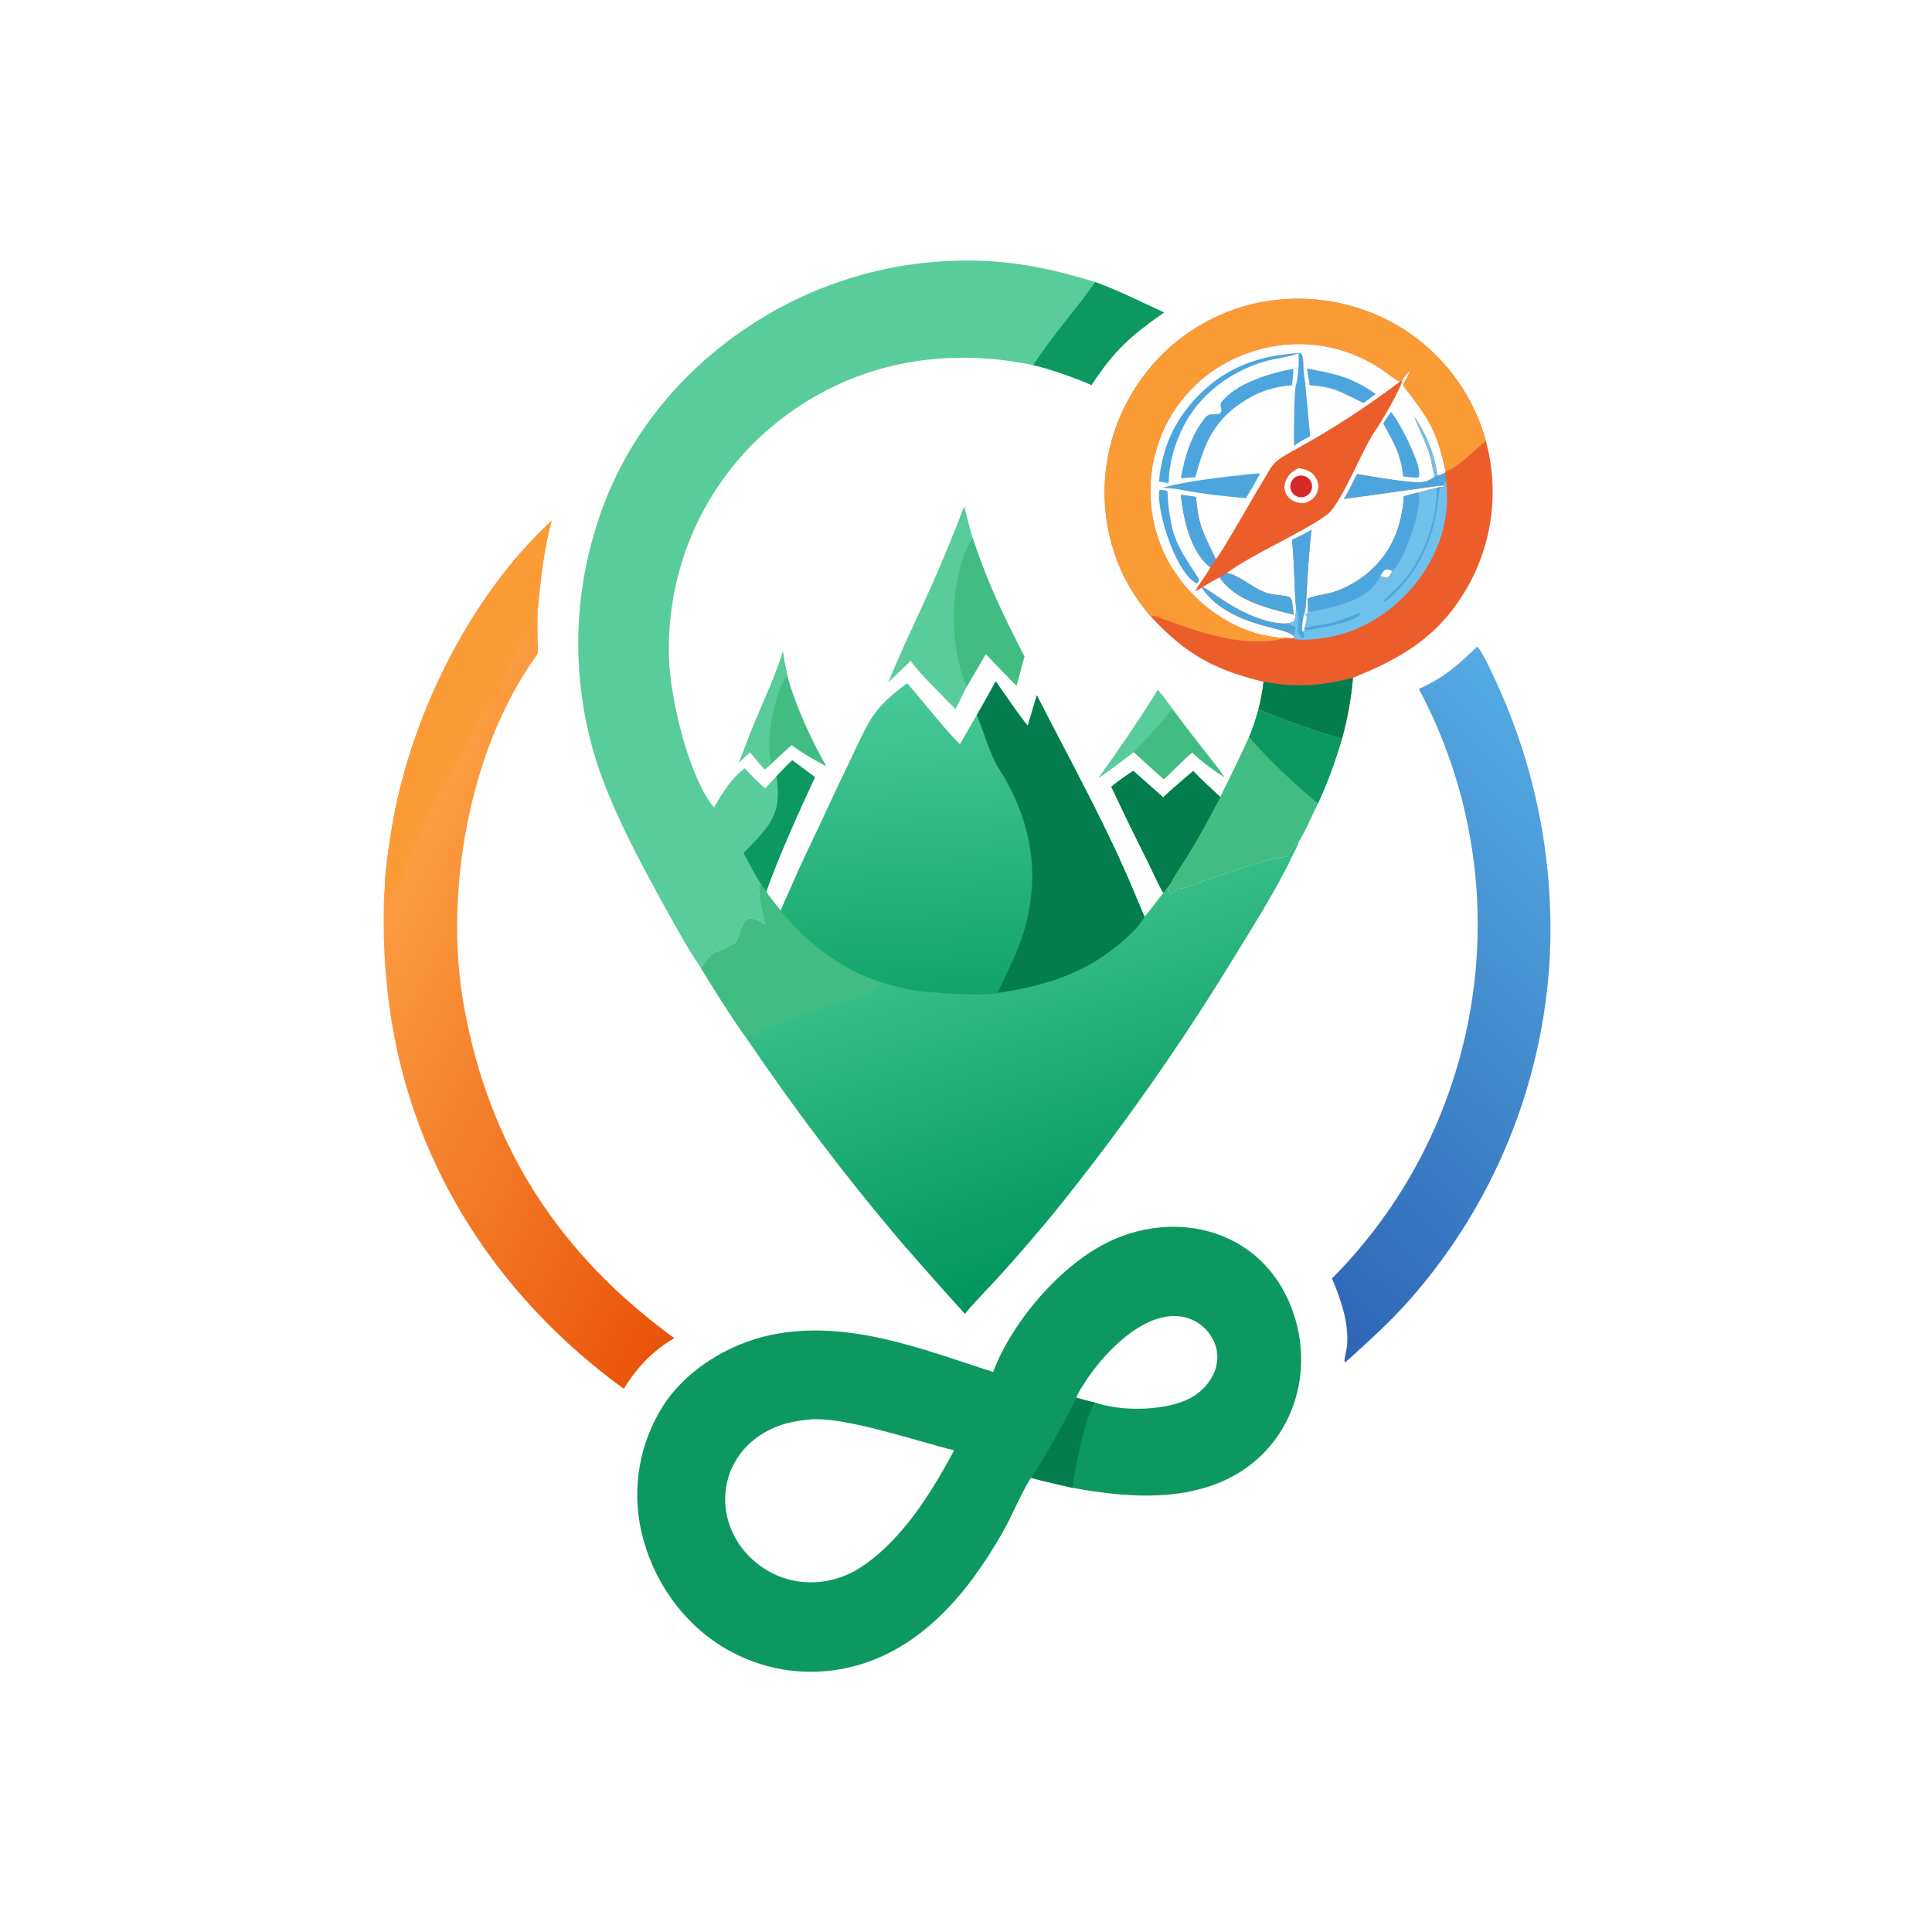
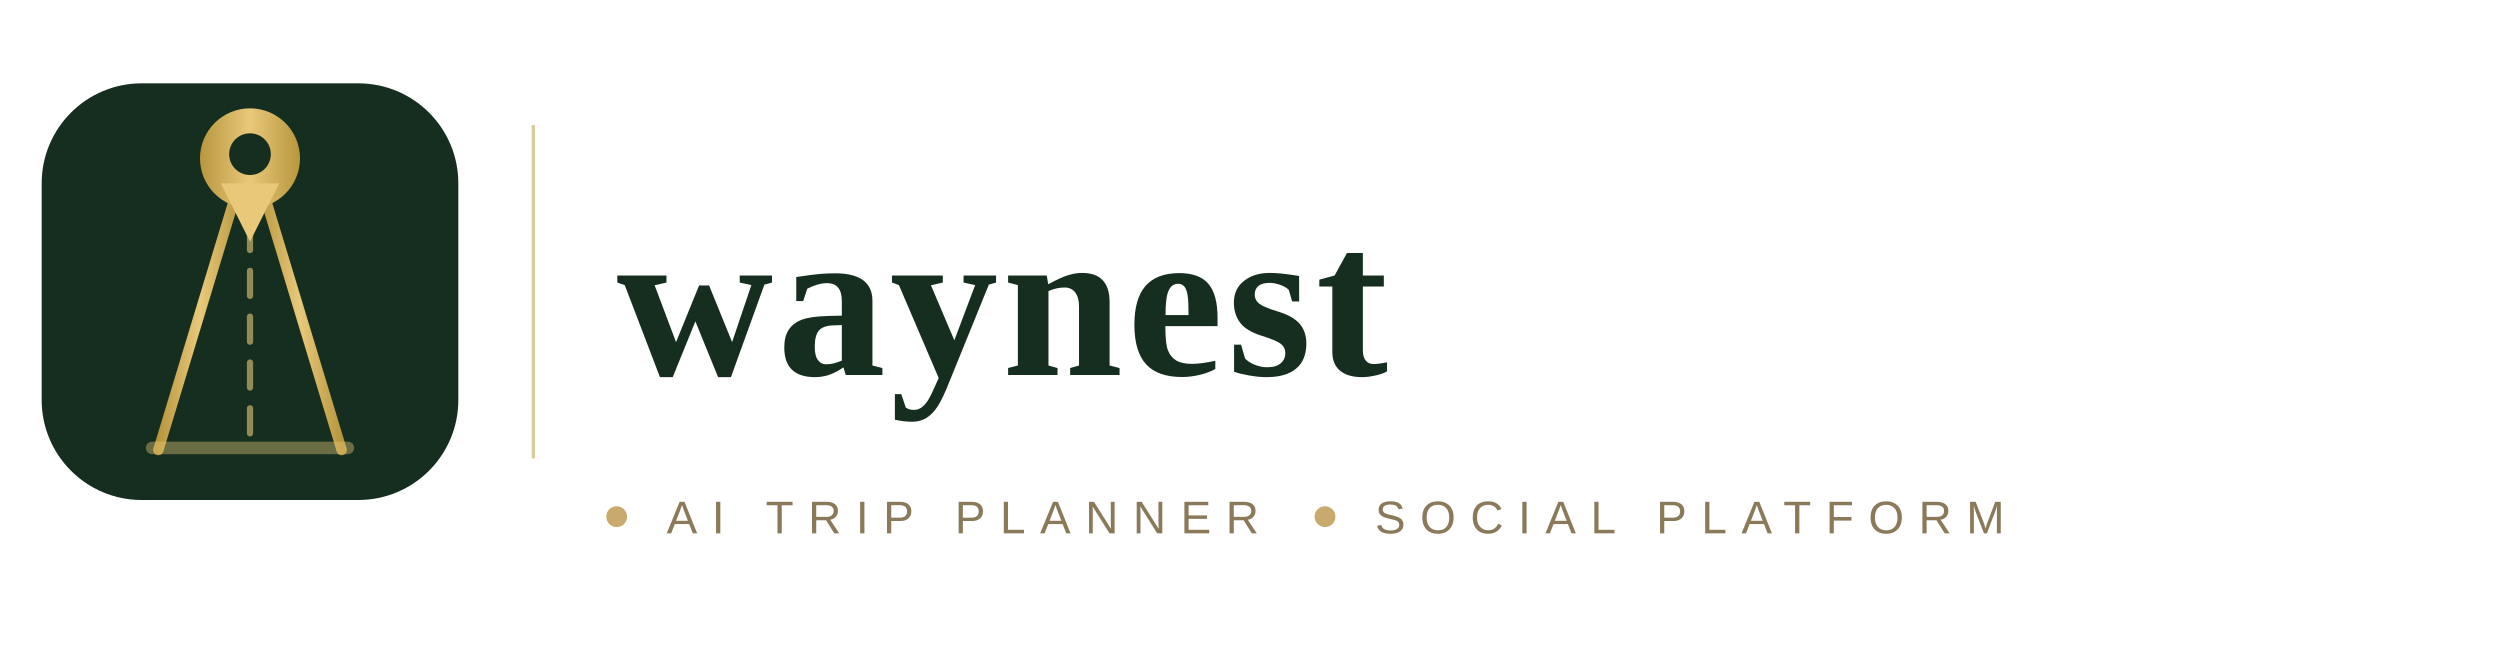
- <svg xmlns="http://www.w3.org/2000/svg" width="1024" height="1024" viewBox="0 0 1024 1024">
+ <svg xmlns="http://www.w3.org/2000/svg" width="600" height="160" viewBox="0 0 600 160">
  <defs>
-     <linearGradient id="gradient_0" gradientUnits="userSpaceOnUse" x1="597.051" y1="665.345" x2="540.36" y2="496.093">
-       <stop offset="0" stop-color="#00955C" />
-       <stop offset="1" stop-color="#36BD88" />
+     <linearGradient id="goldGrad" x1="0%" y1="0%" x2="100%" y2="0%">
+       <stop offset="0%" style="stop-color:#B8963E" />
+       <stop offset="50%" style="stop-color:#E8C97A" />
+       <stop offset="100%" style="stop-color:#B8963E" />
    </linearGradient>
  </defs>
-   <path fill="url(#gradient_0)" d="M527.714 361.139C532.179 367.26 540.293 379.559 544.747 384.708C546.287 379.295 548.012 373.897 549.518 368.51C567.311 403.455 586.471 437.632 601.52 473.865C603.194 477.896 604.921 481.907 606.596 485.938C609.835 482.128 613.497 477.247 616.559 473.24C617.553 472.166 619.308 469.788 620.284 468.551C619.555 470.479 618.996 471.812 620.179 473.686C621.581 473.551 623.002 472.042 624.169 471.049C627.887 471.344 635.91 467.419 640.209 466.081C654.079 461.766 667.074 456.286 681.537 454.076C682.686 453.9 685.903 446.702 688.721 445.522C687.905 447.759 686.884 449.72 685.872 451.853C677.235 470.052 666.647 487.003 656.063 504.118C626.794 552.409 594.309 598.675 558.829 642.605C549.284 654.186 539.476 665.549 529.414 676.685C524.292 682.306 515.94 690.699 511.441 696.38C499.749 683.503 488.206 670.491 476.813 657.347C447.644 622.903 420.369 586.897 395.11 549.491C387.089 538.238 378.951 525.165 371.711 513.394C379.405 501.084 377.63 507.526 390.081 499.439C393.916 492.27 392.991 481.458 405.549 490.129C404.531 485.73 401.618 472.941 402.496 468.934L403.733 469.28L406.168 472.596C407.251 475.055 411.814 479.877 413.841 482.875C415.045 479.237 417.865 473.648 419.468 469.841C424.119 458.791 429.48 448.051 434.552 437.203C440.16 424.978 445.902 412.814 451.778 400.715C461.264 380.891 462.824 375.611 480.792 362.21C490.083 372.796 498.954 384.623 508.743 394.607L517.762 379.014C520.992 373.251 524.693 366.953 527.714 361.139Z" />
-   <defs>
-     <linearGradient id="gradient_1" gradientUnits="userSpaceOnUse" x1="484.477" y1="528.404" x2="473.374" y2="363.947">
-       <stop offset="0" stop-color="#12A46B" />
-       <stop offset="1" stop-color="#49C998" />
-     </linearGradient>
-   </defs>
-   <path fill="url(#gradient_1)" d="M527.714 361.139C532.179 367.26 540.293 379.559 544.747 384.708C546.287 379.295 548.012 373.897 549.518 368.51C567.311 403.455 586.471 437.632 601.52 473.865C603.194 477.896 604.921 481.907 606.596 485.938C602.071 494.122 589.378 503.896 581.541 508.836C565.653 518.852 547.346 523.54 528.955 526.248C522.736 528.282 490.439 526.165 482.165 524.518C476.986 523.487 470.236 521.675 465.066 519.959C445.077 513.495 427.005 498.988 413.841 482.875C415.045 479.237 417.865 473.648 419.468 469.841C424.119 458.791 429.48 448.051 434.552 437.203C440.16 424.978 445.902 412.814 451.778 400.715C461.264 380.891 462.824 375.611 480.792 362.21C490.083 372.796 498.954 384.623 508.743 394.607L517.762 379.014C520.992 373.251 524.693 366.953 527.714 361.139Z" />
-   <path fill="#047D4E" d="M527.714 361.139C532.179 367.26 540.293 379.559 544.747 384.708C546.287 379.295 548.012 373.897 549.518 368.51C567.311 403.455 586.471 437.632 601.52 473.865C603.194 477.896 604.921 481.907 606.596 485.938C602.071 494.122 589.378 503.896 581.541 508.836C565.653 518.852 547.346 523.54 528.955 526.248C529.203 524.627 535.974 511.008 537.132 508.423C552.724 473.627 549.928 439.688 529.53 407.515C524.426 399.465 521.551 388.027 517.762 379.014C520.992 373.251 524.693 366.953 527.714 361.139Z" />
-   <path fill="#41BC83" d="M405.549 490.129C404.531 485.73 401.618 472.941 402.496 468.934L403.733 469.28L406.168 472.596C407.251 475.055 411.814 479.877 413.841 482.875C427.005 498.988 445.077 513.495 465.066 519.959C465.907 522.148 465.897 521.118 465.515 523.13C464.178 524.651 462.574 525.83 460.687 526.591C456.36 528.336 451.554 529.209 447.092 530.689C436.077 534.34 424.931 537.846 414.029 541.818C410.518 543.097 406.925 544.842 403.859 546.974C402.687 547.788 401.308 549.525 399.97 549.339C397.429 548.985 397.61 548.84 395.11 549.491C387.089 538.238 378.951 525.165 371.711 513.394C379.405 501.084 377.63 507.526 390.081 499.439C393.916 492.27 392.991 481.458 405.549 490.129Z" />
-   <path fill="#0D9862" d="M526.356 727.162C536.647 700.119 562.819 669.466 589.255 657.41C624.849 641.295 666.48 652.353 682.967 689.408C699.31 726.14 684.986 769.237 647.428 785.361C622.903 795.89 594.117 793.272 568.509 788.601C561.326 786.9 553.501 785.197 546.424 783.269L546.142 783.708C541.113 791.716 536.372 803.448 531.508 812.003C513.302 844.03 488.122 874.678 450.7 883.616C427.363 889.228 402.749 885.221 382.396 872.498C360.681 858.922 345.542 836.462 339.891 811.598C334.796 788.924 338.872 765.156 351.229 745.475C363.561 725.966 386.289 712.249 408.52 707.565C448.966 699.044 488.911 715.131 526.356 727.162ZM580.295 743.326C593.786 748.088 615.489 747.868 628.811 742.038C640.844 736.772 649.537 723.007 642.946 710.053C640.156 704.511 635.227 700.346 629.296 698.521C608.085 692.212 584.722 717.324 574.841 732.942C573.312 735.358 571.35 738.079 570.551 740.827C573.817 741.755 576.952 742.707 580.295 743.326ZM453.679 832.318C476.823 818.361 493.212 792.059 505.71 768.682C485.289 763.737 449.81 751.36 430.293 752.23C421.125 753.038 413.126 754.625 405.102 759.329C378.561 774.888 377.728 809.818 401.198 828.608C410.705 836.258 422.882 839.779 435.004 838.381C441.663 837.639 447.814 835.518 453.679 832.318Z" />
-   <path fill="#047D4E" d="M570.551 740.827C573.817 741.755 576.952 742.707 580.295 743.326C575.294 750.795 569.453 778.895 568.509 788.601C561.326 786.9 553.501 785.197 546.424 783.269C550.629 778.009 567.627 747.369 570.551 740.827Z" />
-   <path fill="#EB5D2B" d="M609.939 326.741C599.895 315.017 593.46 303.215 589.159 288.213C581.878 261.877 585.443 233.721 599.06 210.031C612.21 186.824 633.923 169.688 659.551 162.29C686.421 154.707 715.206 158.149 739.531 171.854C763.073 185.264 780.323 207.478 787.486 233.608C794.682 259.759 791.174 287.699 777.734 311.258C762.831 337.22 743.543 348.57 717.118 359.21C716.157 370.121 714.217 380.924 711.323 391.489C700.157 388.824 677.841 380.488 666.97 376.096C668.231 371.253 669.144 366.326 669.704 361.353C643.336 354.976 628.284 346.599 609.939 326.741ZM685.102 338.305L686.169 337.909L685.334 336.754C683.064 334.953 678.413 333.847 675.564 333.133C660.507 329.359 645.372 324.37 636.428 310.663C640.669 312.617 645.401 316.346 649.455 318.935C658.093 324.449 670.794 330.619 681.217 330.491C682.943 330.26 683.941 330.232 685.547 329.506C687.003 327.389 686.71 325.065 686.936 322.224C685.836 310.379 686.181 298.281 684.783 286.145C688.856 284.31 691.307 283.077 695.152 280.828C693.755 290.416 692.932 307.384 692.301 317.424C692.159 319.284 692.028 322.883 691.457 324.499L691.753 325.907C692.566 325.406 692.563 325.314 693.256 324.632C693.322 321.785 693.369 320.376 692.98 317.488C694.658 316.018 703.508 314.933 706.848 313.812C713.695 311.538 720.032 307.947 725.502 303.242C737.732 292.596 743.05 278.89 744.113 263.011L751.574 261.048L761.403 258.557L763.363 258.189L765.015 257.967L765.31 257.219C764.373 257.065 717.455 263.82 712.294 264.449C714.985 259.867 716.928 256.002 719.267 251.258C729.45 252.952 739.867 254.833 750.163 255.62C754.384 255.943 757.215 255.111 760.517 252.552C759.31 249.28 758.662 243.421 757.418 239.776C755.198 233.268 752.14 227.369 749.646 220.963C755.803 229.576 760.677 241.591 761.777 252.121C763.299 251.828 764.441 251.228 765.887 250.622L766.175 249.851C761.786 228.26 756.832 221.168 743.566 204.219C745.314 201.14 746.373 198.993 747.832 195.76C745.962 197.813 744.355 199.339 743.057 201.797C742.86 205.167 731.57 224.52 729.029 227.971C722.505 236.833 710.85 267.166 703.422 272.633C689.945 282.554 664.332 293.222 650.067 303.742C656.484 304.206 666.02 313.685 673.768 314.875C687.019 316.91 683.876 314.677 685.767 325.796C672.609 322.548 654.547 318.51 646.357 305.906C642.441 307.912 637.343 311.176 633.478 313.474C636.087 308.868 639.045 305.297 641.596 300.779L641.095 300.382C630.855 292.144 627.199 274.693 625.856 262.272L633.864 263.379C635.456 279.891 637.56 281.521 644.38 296.388C646.313 295.368 664.778 262.51 667.981 257.433C674.872 246.506 672.898 245.856 685.262 239.078C704.912 228.307 724.35 215.786 742.174 202.228C739.496 201.376 735.749 198.121 733.294 196.423C710.201 180.449 681.064 177.985 655.427 189.478C636.456 197.883 621.706 213.624 614.55 233.1C607.418 252.481 608.201 273.89 616.73 292.698C628.098 317.452 654.651 338.063 682.559 338.142L685.102 338.305ZM691.517 266.813C694.535 265.485 696.816 264.329 698.144 261.069C699.054 258.879 699.009 256.408 698.021 254.252C696.054 249.934 692.572 248.617 688.183 248.082C676.868 253.409 678.847 266.95 691.517 266.813ZM738.006 302.632C736.439 301.939 735.866 301.478 734.22 301.88C732.658 302.996 732.484 303.593 731.568 305.253C733.241 305.893 733.403 305.923 735.071 306.21C737.032 305.143 736.671 304.919 738.006 302.632Z" />
-   <path fill="#4DA5DE" d="M614.288 255.235C616.092 234.303 625.249 217.292 641.403 203.944C652.65 194.65 666.655 189.385 681.107 187.841C683.973 187.535 686.772 186.996 689.643 187.286C690.965 189.285 690.832 192.837 690.872 195.252C691.009 196.53 691.465 201.568 691.754 202.499C692.655 211.962 693.434 221.789 694.452 231.195C691.067 232.888 688.944 234.086 685.876 236.391C685.732 231.759 685.866 208.544 686.801 204.127L684.764 204.219C685.139 201.105 685.359 198.57 685.527 195.438L688.292 194.562L688.275 187.336L687.594 187.563C681.764 189.469 675.643 189.978 669.755 191.74C651.857 197.098 635.587 209.328 627.152 226.218C622.494 235.545 619.553 245.612 619.412 256.054C617.707 255.763 615.999 255.49 614.288 255.235Z" />
-   <path fill="#FEFDFE" d="M685.527 195.438L688.292 194.562C688.063 196.308 687.49 203.223 686.801 204.127L684.764 204.219C685.139 201.105 685.359 198.57 685.527 195.438Z" />
-   <path fill="#4DA5DE" d="M625.911 253.508C627.597 242.981 631.418 230.58 638.205 222.073C640.81 218.808 641.465 219.825 645.761 219.499C647.302 218.456 646.774 219.125 647.472 217.475C647.031 215.721 646.747 215.182 647.196 213.413C654.893 203.08 673.463 197.644 685.527 195.438C685.359 198.57 685.139 201.105 684.764 204.219C676.438 204.672 668.35 207.157 661.206 211.457C643.95 221.626 638.422 234.372 633.604 252.897L625.911 253.508Z" />
-   <path fill="#4DA5DE" d="M663.26 251.203L667.854 250.899C665.566 255.467 662.979 259.7 660.369 264.083C649.294 262.988 638.306 261.973 627.375 259.833C623.112 258.983 620.434 258.796 616.056 258.498C630.925 254.564 647.903 252.955 663.26 251.203Z" />
-   <path fill="#4DA5DE" d="M690.872 195.252L692.657 195.367C707.568 197.934 716.639 200.002 729.195 208.832L722.745 213.57L722.323 213.387C711.722 208.716 708.472 205.197 695.101 204.291C694.571 204.255 694.574 204.214 694.05 204.017L691.754 202.499C691.465 201.568 691.009 196.53 690.872 195.252Z" />
-   <path fill="#FEFDFE" d="M690.872 195.252L692.657 195.367C693.047 197.516 693.987 202.057 694.05 204.017L691.754 202.499C691.465 201.568 691.009 196.53 690.872 195.252Z" />
-   <path fill="#4DA5DE" d="M737.221 218.297C741.362 222.824 755.067 248.842 751.724 253.098L750.378 253.177L743.663 252.597C742.489 240.645 738.709 234.893 733.142 224.414C734.504 222.141 735.699 220.433 737.221 218.297Z" />
-   <path fill="#4DA5DE" d="M614.599 259.547C615.2 259.617 618.792 259.835 618.814 260.582C619.003 266.963 619.754 272.544 621.067 278.793C623.318 289.503 629.608 297.679 635.339 306.659C635.76 307.319 634.959 308.6 634.655 309.344C623.926 305.382 612.351 270.506 614.599 259.547Z" />
-   <path fill="#EB5D2B" d="M742.174 202.228L743.057 201.797C742.86 205.167 731.57 224.52 729.029 227.971C722.505 236.833 710.85 267.166 703.422 272.633C689.945 282.554 664.332 293.222 650.067 303.742L646.357 305.906C642.441 307.912 637.343 311.176 633.478 313.474C636.087 308.868 639.045 305.297 641.596 300.779L644.38 296.388C646.313 295.368 664.778 262.51 667.981 257.433C674.872 246.506 672.898 245.856 685.262 239.078C704.912 228.307 724.35 215.786 742.174 202.228ZM691.517 266.813C694.535 265.485 696.816 264.329 698.144 261.069C699.054 258.879 699.009 256.408 698.021 254.252C696.054 249.934 692.572 248.617 688.183 248.082C676.868 253.409 678.847 266.95 691.517 266.813Z" />
-   <path fill="#D62927" d="M688.219 252.208C691.265 251.427 694.376 253.224 695.222 256.252C696.069 259.28 694.339 262.43 691.329 263.34C689.325 263.947 687.148 263.422 685.641 261.967C684.134 260.513 683.531 258.356 684.066 256.331C684.601 254.306 686.19 252.729 688.219 252.208Z" />
-   <path fill="#4DA5DE" d="M765.887 250.622C766.158 252.141 766.497 253.217 766.351 254.715C765.678 255.825 765.436 255.965 765.31 257.219C764.373 257.065 717.455 263.82 712.294 264.449C714.985 259.867 716.928 256.002 719.267 251.258C729.45 252.952 739.867 254.833 750.163 255.62C754.384 255.943 757.215 255.111 760.517 252.552L761.777 252.121C763.299 251.828 764.441 251.228 765.887 250.622Z" />
-   <path fill="#4DA5DE" d="M636.428 310.663C640.669 312.617 645.401 316.346 649.455 318.935C658.093 324.449 670.794 330.619 681.217 330.491C683.314 331.146 685.461 331.33 686.638 332.639C686.486 334.444 686.061 335.121 685.334 336.754C683.064 334.953 678.413 333.847 675.564 333.133C660.507 329.359 645.372 324.37 636.428 310.663Z" />
-   <path fill="#FEFDFE" fill-opacity="0.047" d="M691.457 324.499C692.028 322.883 692.159 319.284 692.301 317.424L692.98 317.488C693.369 320.376 693.322 321.785 693.256 324.632C692.563 325.314 692.566 325.406 691.753 325.907L691.457 324.499Z" />
-   <path fill="#FA9B36" d="M609.939 326.741C599.895 315.017 593.46 303.215 589.159 288.213C581.878 261.877 585.443 233.721 599.06 210.031C612.21 186.824 633.923 169.688 659.551 162.29C686.421 154.707 715.206 158.149 739.531 171.854C763.073 185.264 780.323 207.478 787.486 233.608C783.052 237.416 771.838 248.504 766.175 249.851C761.786 228.26 756.832 221.168 743.566 204.219C745.314 201.14 746.373 198.993 747.832 195.76C745.962 197.813 744.355 199.339 743.057 201.797L742.174 202.228C739.496 201.376 735.749 198.121 733.294 196.423C710.201 180.449 681.064 177.985 655.427 189.478C636.456 197.883 621.706 213.624 614.55 233.1C607.418 252.481 608.201 273.89 616.73 292.698C628.098 317.452 654.651 338.063 682.559 338.142C679.243 338.583 676.329 339.416 672.873 339.722C652.019 341.567 631.979 333.662 612.736 326.759C611.779 326.415 610.916 326.549 609.939 326.741Z" />
-   <path fill="#6FC0EA" d="M765.31 257.219C765.436 255.965 765.678 255.825 766.351 254.715C772.23 294.833 738.187 334.634 699.019 338.499C694.95 338.9 688.975 339.721 685.102 338.305L686.169 337.909L685.334 336.754C686.061 335.121 686.486 334.444 686.638 332.639C685.461 331.33 683.314 331.146 681.217 330.491C682.943 330.26 683.941 330.232 685.547 329.506C687.003 327.389 686.71 325.065 686.936 322.224C685.836 310.379 686.181 298.281 684.783 286.145C688.856 284.31 691.307 283.077 695.152 280.828C693.755 290.416 692.932 307.384 692.301 317.424C692.159 319.284 692.028 322.883 691.457 324.499L691.753 325.907C692.566 325.406 692.563 325.314 693.256 324.632C693.322 321.785 693.369 320.376 692.98 317.488C694.658 316.018 703.508 314.933 706.848 313.812C713.695 311.538 720.032 307.947 725.502 303.242C737.732 292.596 743.05 278.89 744.113 263.011L751.574 261.048L761.403 258.557L763.363 258.189L765.015 257.967L765.31 257.219ZM738.006 302.632C736.439 301.939 735.866 301.478 734.22 301.88C732.658 302.996 732.484 303.593 731.568 305.253C733.241 305.893 733.403 305.923 735.071 306.21C737.032 305.143 736.671 304.919 738.006 302.632Z" />
-   <path fill="#4DA5DE" d="M744.113 263.011L751.574 261.048C754.837 267.484 744.233 297.558 738.006 302.632C736.439 301.939 735.866 301.478 734.22 301.88C732.658 302.996 732.484 303.593 731.568 305.253C725.878 318.293 707.4 321.85 694.85 324.15C693.779 324.346 694.373 324.173 693.256 324.632C693.322 321.785 693.369 320.376 692.98 317.488C694.658 316.018 703.508 314.933 706.848 313.812C713.695 311.538 720.032 307.947 725.502 303.242C737.732 292.596 743.05 278.89 744.113 263.011Z" />
-   <path fill="#4DA5DE" d="M684.783 286.145C688.856 284.31 691.307 283.077 695.152 280.828C693.755 290.416 692.932 307.384 692.301 317.424C692.159 319.284 692.028 322.883 691.457 324.499L691.753 325.907L692.557 326.355C692.638 328.547 692.006 330.792 691.317 332.886L691.463 334.035L690.917 334.918C691.201 336.125 691.128 336.49 691.11 337.745L690.55 338.279C686.347 335.566 688.7 331.053 688.256 326.859C688.11 325.477 687.415 323.544 686.936 322.224C685.836 310.379 686.181 298.281 684.783 286.145Z" />
-   <path fill="#FEFDFE" d="M690.917 334.918C690.644 334.728 690.306 334.268 690.07 333.987C690.054 331.13 690.622 327.234 691.457 324.499L691.753 325.907L692.557 326.355C692.638 328.547 692.006 330.792 691.317 332.886L691.463 334.035L690.917 334.918Z" />
-   <path fill="#4DA5DE" d="M763.363 258.189C762.617 261.067 762.378 263.753 762.003 266.86C759.581 286.913 750.556 305.616 734.719 318.44C734.009 319.015 734.032 318.859 733.133 318.815C733.653 317.635 740.043 312.071 742.023 309.989C753.795 297.607 762.147 275.686 761.403 258.557L763.363 258.189Z" />
-   <path fill="#4DA5DE" d="M691.317 332.886C696.277 331.423 702.327 331.284 708.067 329.572C711.51 328.545 718.241 325.515 720.743 325.062L720.994 325.72C716.687 330.285 697.854 333.346 691.463 334.035L691.317 332.886Z" />
-   <path fill="#047D4E" d="M669.704 361.353C687.269 364.425 700.047 363.585 717.118 359.21C716.157 370.121 714.217 380.924 711.323 391.489C700.157 388.824 677.841 380.488 666.97 376.096C668.231 371.253 669.144 366.326 669.704 361.353Z" />
-   <path fill="#59CC9B" d="M371.711 513.394C362.371 499.578 352.496 481 344.535 466.321C335.593 449.833 325.451 429.705 319.039 412.115C303.471 369.491 302.354 322.929 315.862 279.608C331.271 228.765 367.62 187.534 414.191 162.644C451.18 142.906 493.264 134.784 534.941 139.342C551.601 141.319 564.664 144.679 580.548 149.502C595.325 155.063 603.225 159.407 616.938 165.592C598.921 178.314 590.845 185.412 578.49 204.1C571.121 200.674 555.407 195.152 547.633 193.531C504.894 184.55 461.332 190.627 424.396 214.765C389.823 237.112 365.736 272.469 357.595 312.822C355.198 324.797 354.187 337.008 354.581 349.214C355.484 370.844 364.101 406.965 376.019 424.736C376.781 425.848 377.589 426.928 378.441 427.974C382.891 420.321 387.493 412.521 394.718 407.258C398.243 410.881 401.717 414.67 405.628 417.85L411.526 411.439C414.268 408.492 416.999 405.77 419.858 402.934L431.971 411.929C424.608 427.533 411.631 456.413 406.168 472.596L403.733 469.28L402.496 468.934C401.618 472.941 404.531 485.73 405.549 490.129C392.991 481.458 393.916 492.27 390.081 499.439C377.63 507.526 379.405 501.084 371.711 513.394Z" />
-   <path fill="#0D9862" d="M580.548 149.502C595.325 155.063 603.225 159.407 616.938 165.592C598.921 178.314 590.845 185.412 578.49 204.1C571.121 200.674 555.407 195.152 547.633 193.531C557.184 178.55 570.243 164.138 580.548 149.502Z" />
-   <path fill="#0D9862" d="M411.526 411.439C414.268 408.492 416.999 405.77 419.858 402.934L431.971 411.929C424.608 427.533 411.631 456.413 406.168 472.596L403.733 469.28C400.225 463.792 397.167 457.855 394.075 452.11C407.482 438.445 414.936 431.693 411.526 411.439Z" />
-   <defs>
-     <linearGradient id="gradient_2" gradientUnits="userSpaceOnUse" x1="417.877" y1="590.196" x2="203.109" y2="476.531">
-       <stop offset="0" stop-color="#E95309" />
-       <stop offset="1" stop-color="#FC9D41" />
-     </linearGradient>
-   </defs>
-   <path fill="url(#gradient_2)" d="M292.393 275.986C288.054 292.075 286.708 306.443 284.991 322.667C284.948 330.255 284.827 338.083 285.129 345.648L283.631 348.487C248.434 397.946 235.311 473.648 245.817 532.759C259.135 607.697 296.448 664.848 357.382 709.26C346.23 715.62 337.233 725.158 330.627 736.111C265.063 688.408 219.907 620.317 207.283 539.669C204.394 521.019 203.09 502.158 203.384 483.288C203.409 480.554 203.44 473.149 203.941 470.851C203.942 470.355 203.951 469.859 203.966 469.363C204.329 460.139 205.859 450.213 207.291 441.097C216.554 382.11 248.119 316.82 292.393 275.986Z" />
-   <path fill="#FA9B36" d="M292.393 275.986C288.054 292.075 286.708 306.443 284.991 322.667L284.069 322.875C284.144 322.275 283.563 326.765 283.848 325.723C281.589 333.988 274.325 343.646 270.453 350.695C268.366 356.851 267.815 361.349 264.755 367.23C262.388 371.78 257.353 374.867 255.704 378.215C250.231 389.327 245.184 399.466 238.729 410.085C232.205 420.818 226.585 433.26 221.745 444.801C220.215 448.741 217.49 452.824 215.938 456.826C214.489 460.359 214.149 465.459 212.355 469.121C211.648 468.132 211.601 467.839 211.154 466.691C207.051 467.84 208.439 475.334 205.783 478.126C205.124 478.819 205.219 481.83 205.177 482.948L204.788 483.085C204.745 478.315 204.548 475.584 203.941 470.851C203.942 470.355 203.951 469.859 203.966 469.363C204.329 460.139 205.859 450.213 207.291 441.097C216.554 382.11 248.119 316.82 292.393 275.986Z" />
-   <path fill="#FA9B36" d="M283.631 348.487C282.997 346.727 281.911 346.77 282.179 344.483C283.653 344.303 283.515 344.626 285.129 345.648L283.631 348.487Z" />
-   <path fill="#FA9B36" d="M284.095 334.125C284.469 335.329 284.502 338.884 283.995 340.151L283.625 337.774C282.224 336.481 282.553 337.234 282.321 335.585L282.063 336.243L281.563 335.511C283.58 334.996 282.807 335.513 284.095 334.125Z" />
-   <defs>
-     <linearGradient id="gradient_3" gradientUnits="userSpaceOnUse" x1="636.384" y1="644.884" x2="857.108" y2="415.226">
-       <stop offset="0" stop-color="#2E65B5" />
-       <stop offset="1" stop-color="#54AAE2" />
-     </linearGradient>
-   </defs>
-   <path fill="url(#gradient_3)" d="M782.824 342.791C785.394 344.22 792.539 360.447 794.123 363.882C814.355 408.726 823.715 457.714 821.442 506.859C817.95 574.239 791.731 638.447 747.062 689.012C736.311 701.185 725.33 710.955 713.314 721.834L712.673 721.862C712.276 720.671 713.802 715.244 713.967 713.283C715.002 700.905 710.619 688.724 705.994 677.586C736.747 646.66 759.383 608.615 771.888 566.832C792.188 499.621 785.045 427.106 752.02 365.149C765.425 359.114 772.54 352.71 782.824 342.791Z" />
-   <path fill="#41BC83" d="M666.97 376.096C677.841 380.488 700.157 388.824 711.323 391.489C707.813 403.173 703.771 414.693 698.582 425.746C696.737 429.636 690.987 442.307 688.721 445.522C685.903 446.702 682.686 453.9 681.537 454.076C667.074 456.286 654.079 461.766 640.209 466.081C635.91 467.419 627.887 471.344 624.169 471.049C623.002 472.042 621.581 473.551 620.179 473.686C618.996 471.812 619.555 470.479 620.284 468.551C619.308 469.788 617.553 472.166 616.559 473.24C614.335 469.733 610.116 460.293 607.956 455.942C601.45 443.068 595.142 430.095 589.034 417.028C591.332 414.874 598.015 410.205 600.674 408.558L616.528 422.612C621.329 417.982 627.34 413.001 632.418 408.639C636.936 413.461 641.935 417.916 646.799 422.399C652.157 411.517 657.019 401.649 662.02 390.56C663.877 386.657 665.798 380.233 666.97 376.096Z" />
-   <path fill="#047D4E" d="M589.034 417.028C591.332 414.874 598.015 410.205 600.674 408.558L616.528 422.612C621.329 417.982 627.34 413.001 632.418 408.639C636.936 413.461 641.935 417.916 646.799 422.399C641.567 432.727 635.948 442.854 629.956 452.76C628.284 455.548 621.115 466.157 620.284 468.551C619.308 469.788 617.553 472.166 616.559 473.24C614.335 469.733 610.116 460.293 607.956 455.942C601.45 443.068 595.142 430.095 589.034 417.028Z" />
-   <path fill="#0D9862" d="M666.97 376.096C677.841 380.488 700.157 388.824 711.323 391.489C707.813 403.173 703.771 414.693 698.582 425.746C689.094 418.662 669.536 399.778 662.02 390.56C663.877 386.657 665.798 380.233 666.97 376.096Z" />
-   <path fill="#59CC9B" d="M511.071 268.297C512.442 273.928 513.906 279.536 515.461 285.119C524.436 311.354 530.603 323.611 542.936 347.984C541.576 353.127 540.182 358.261 538.752 363.385C533.256 357.877 527.843 352.286 522.517 346.614C519.104 352.336 515.747 358.09 512.446 363.877L506.441 375.822C500.492 369.759 486.995 356.659 482.675 350.254C478.689 354.059 474.725 357.889 470.786 361.743C478.328 343.238 486.323 327.084 494.375 309.011C500.262 295.574 505.829 281.999 511.071 268.297Z" />
-   <path fill="#41BC83" d="M515.461 285.119C524.436 311.354 530.603 323.611 542.936 347.984C541.576 353.127 540.182 358.261 538.752 363.385C533.256 357.877 527.843 352.286 522.517 346.614C519.104 352.336 515.747 358.09 512.446 363.877C502.709 343.311 503.009 304.576 515.461 285.119Z" />
-   <path fill="#41BC83" d="M613.671 365.742C616.544 368.998 618.753 372.115 621.29 375.616C626.975 383.165 632.724 390.665 638.537 398.115C641.69 402.178 646.327 407.794 649.059 412.004C643.206 408.384 636.831 403.74 631.932 398.885C626.384 403.51 622.017 408.456 616.803 413.081C611.432 408.309 606.115 403.477 600.851 398.587C594.798 403.29 588.622 407.833 582.33 412.212C593.332 397.104 603.786 381.604 613.671 365.742Z" />
-   <path fill="#59CC9B" d="M613.671 365.742C616.544 368.998 618.753 372.115 621.29 375.616C618.753 379.476 604.493 395.388 600.851 398.587C594.798 403.29 588.622 407.833 582.33 412.212C593.332 397.104 603.786 381.604 613.671 365.742Z" />
-   <path fill="#41BC83" d="M414.988 345.455C415.541 350.127 416.203 353.155 417.272 357.77C420.501 371.476 430.6 393.692 438.077 406.213C430.848 402.332 426.272 399.839 419.584 394.933C416.056 398.133 412.391 401.374 408.996 404.699L405.308 407.821C402.563 404.704 400.178 401.95 397.633 398.676C395.32 400.369 393.603 402.241 391.587 404.269C392.981 401.12 394.433 397.375 395.615 394.136C401.484 378.054 409.909 361.738 414.988 345.455Z" />
-   <path fill="#59CC9B" d="M414.988 345.455C415.541 350.127 416.203 353.155 417.272 357.77C410.26 367.687 405.42 392.663 408.996 404.699L405.308 407.821C402.563 404.704 400.178 401.95 397.633 398.676C395.32 400.369 393.603 402.241 391.587 404.269C392.981 401.12 394.433 397.375 395.615 394.136C401.484 378.054 409.909 361.738 414.988 345.455Z" />
-   <path fill="#4DA5DE" d="M650.067 303.742C656.484 304.206 666.02 313.685 673.768 314.875C687.019 316.91 683.876 314.677 685.767 325.796C672.609 322.548 654.547 318.51 646.357 305.906L650.067 303.742Z" />
-   <path fill="#4DA5DE" d="M625.856 262.272L633.864 263.379C635.456 279.891 637.56 281.521 644.38 296.388L641.596 300.779L641.095 300.382C630.855 292.144 627.199 274.693 625.856 262.272Z" />
-   <path fill="#6FC0EA" d="M749.646 220.963C755.803 229.576 760.677 241.591 761.777 252.121L760.517 252.552C759.31 249.28 758.662 243.421 757.418 239.776C755.198 233.268 752.14 227.369 749.646 220.963Z" />
+   <rect x="10" y="20" width="100" height="100" rx="24" fill="#152E1F" />
+   <line x1="38" y1="108" x2="58" y2="42" stroke="url(#goldGrad)" stroke-width="2.5" stroke-linecap="round" />
+   <line x1="82" y1="108" x2="62" y2="42" stroke="url(#goldGrad)" stroke-width="2.5" stroke-linecap="round" />
+   <line x1="60" y1="104" x2="60" y2="52" stroke="#E8C97A" stroke-width="1.5" stroke-dasharray="6 5" stroke-linecap="round" opacity="0.6" />
+   <circle cx="60" cy="38" r="12" fill="url(#goldGrad)" />
+   <polygon points="60,58 53,44 67,44" fill="#E8C97A" />
+   <circle cx="60" cy="37" r="5" fill="#152E1F" />
+   <rect x="35" y="106" width="50" height="3" rx="1.5" fill="#E8C97A" opacity="0.4" />
+   <line x1="128" y1="30" x2="128" y2="110" stroke="#B8963E" stroke-width="0.8" opacity="0.5" />
+   <text x="148" y="90" font-family="Georgia, 'Times New Roman', serif" font-size="52" font-weight="700" letter-spacing="1" fill="#152E1F">waynest</text>
+   <line x1="148" y1="102" x2="580" y2="102" stroke="url(#goldGrad)" stroke-width="1" opacity="0.6" />
+   <circle cx="148" cy="124" r="2.5" fill="#C8A96E" />
+   <text x="160" y="128" font-family="'Helvetica Neue', Arial, sans-serif" font-size="11" font-weight="400" letter-spacing="3.5" fill="#8A7A5A">AI TRIP PLANNER</text>
+   <circle cx="318" cy="124" r="2.5" fill="#C8A96E" />
+   <text x="330" y="128" font-family="'Helvetica Neue', Arial, sans-serif" font-size="11" font-weight="400" letter-spacing="3.5" fill="#8A7A5A">SOCIAL PLATFORM</text>
</svg>
